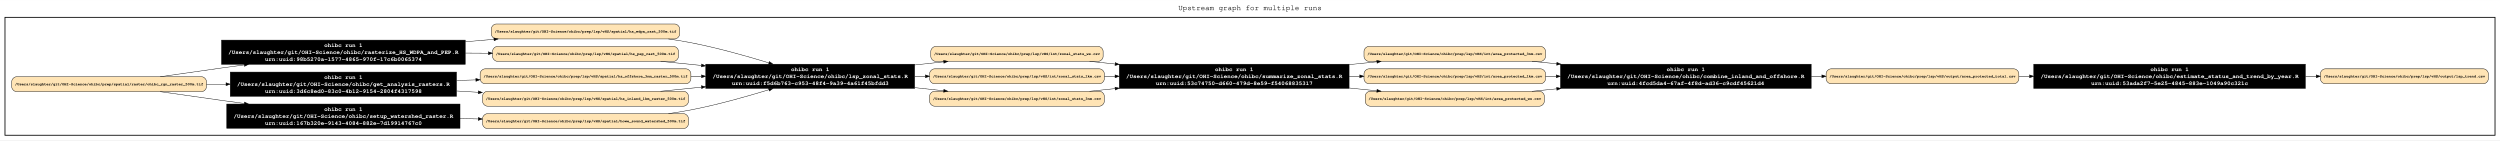
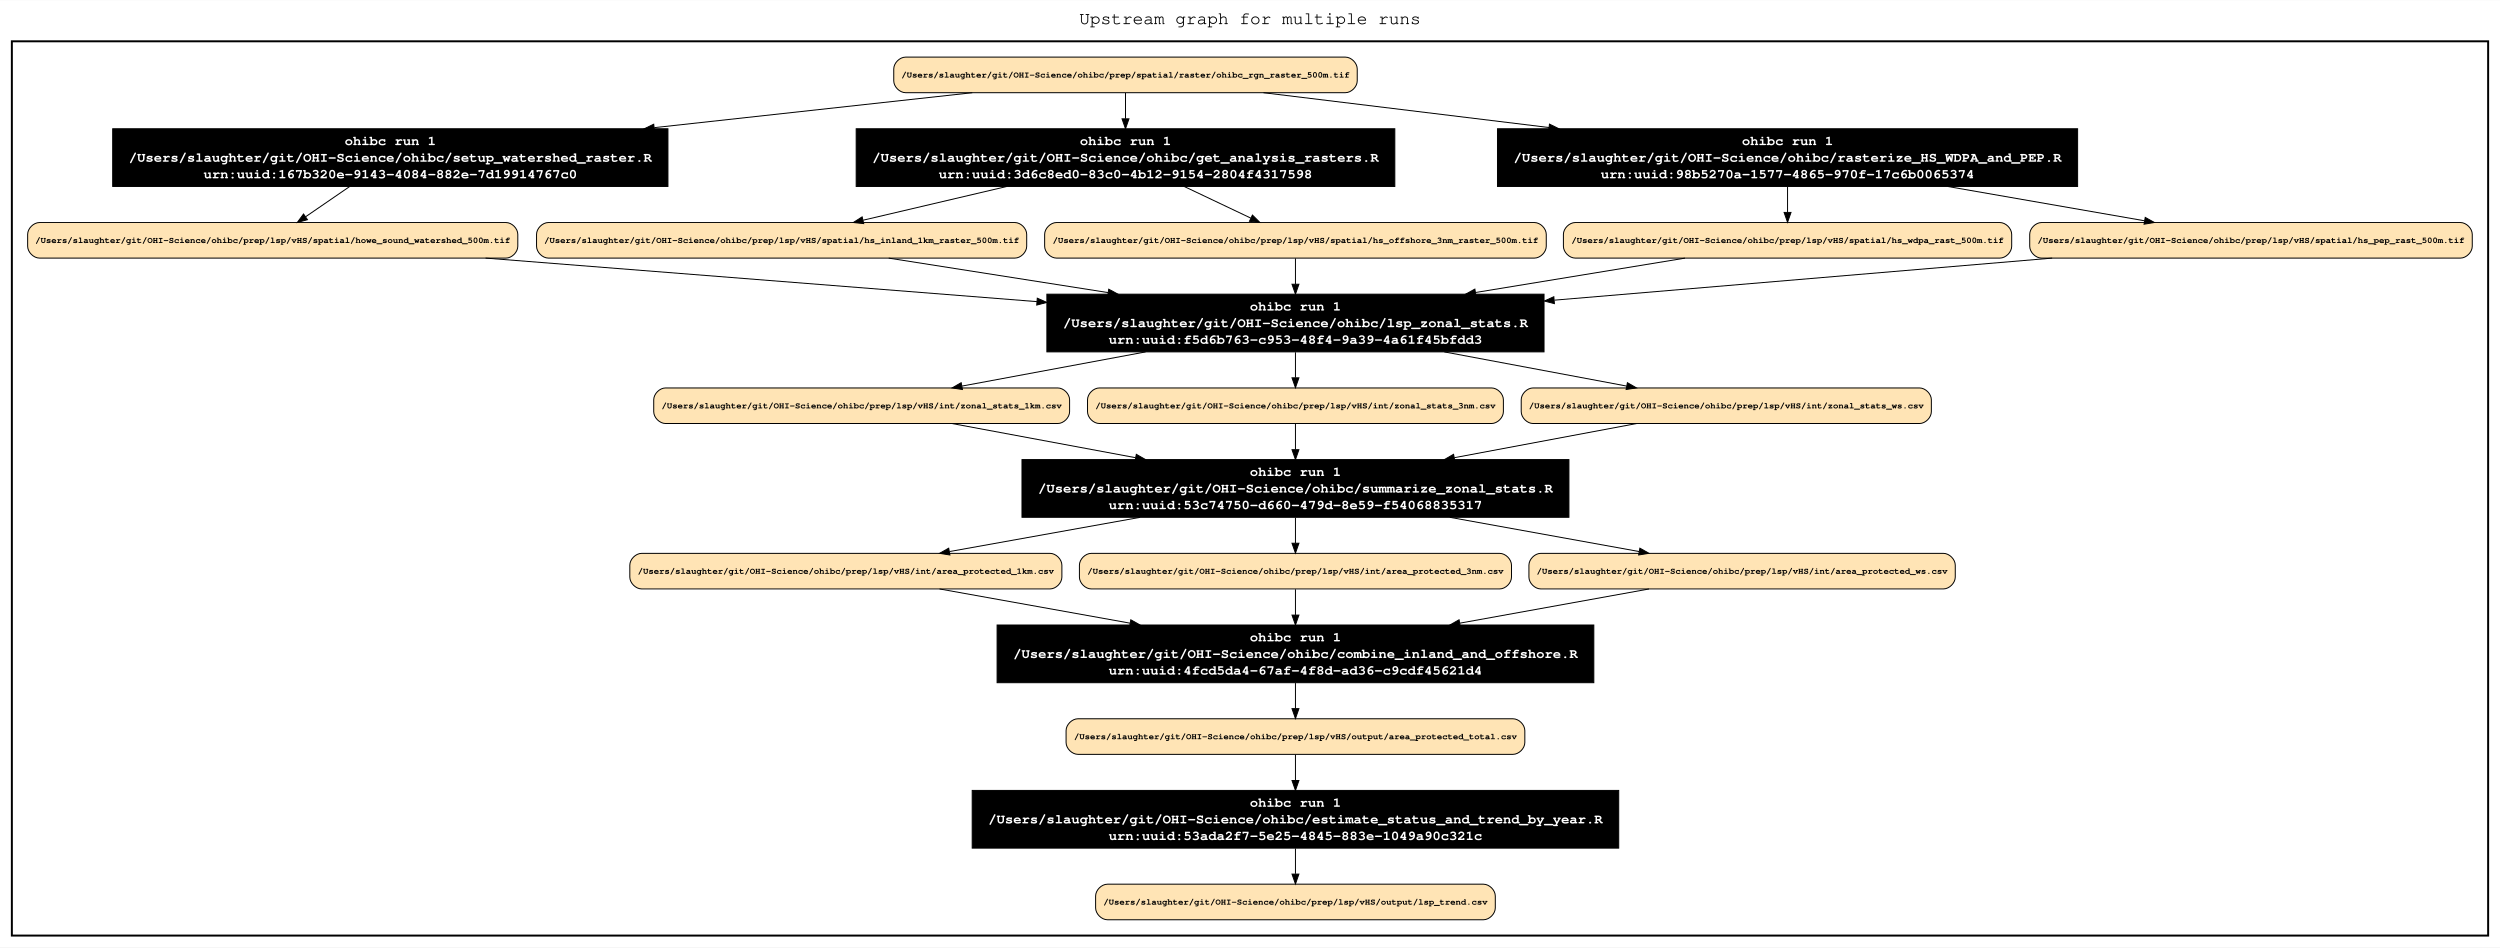
- <svg xmlns="http://www.w3.org/2000/svg" width="6022pt" height="338pt" viewBox="0.00 0.00 6021.69 337.60">
-   <g id="graph0" class="graph" transform="scale(1 1) rotate(0) translate(4 333.6)">
-     <polygon fill="white" stroke="none" points="-4,4 -4,-333.6 6017.69,-333.6 6017.69,4 -4,4" />
-     <text text-anchor="middle" x="3006.85" y="-309.4" font-family="Courier,monospace" font-size="18.00">Upstream graph for multiple runs</text>
+ <svg xmlns="http://www.w3.org/2000/svg" width="2530pt" height="959pt" viewBox="0.00 0.00 2530.00 958.60">
+   <g id="graph0" class="graph" transform="scale(1 1) rotate(0) translate(4 954.6)">
+     <polygon fill="white" stroke="none" points="-4,4 -4,-954.6 2526,-954.6 2526,4 -4,4" />
+     <text text-anchor="middle" x="1261" y="-930.4" font-family="Courier,monospace" font-size="18.00">Upstream graph for multiple runs</text>
    <g id="clust1" class="cluster">
-       <polygon fill="none" stroke="black" stroke-width="2" points="8,-8 8,-292 6005.69,-292 6005.69,-8 8,-8" />
+       <polygon fill="none" stroke="black" stroke-width="2" points="8,-8 8,-913 2514,-913 2514,-8 8,-8" />
    </g>
    <g id="clust2" class="cluster">
-       <polygon fill="none" stroke="white" stroke-width="2" points="16,-16 16,-284 5997.69,-284 5997.69,-16 16,-16" />
+       <polygon fill="none" stroke="white" stroke-width="2" points="16,-16 16,-905 2506,-905 2506,-16 16,-16" />
    </g>
    <g id="node1" class="node">
-       <polygon fill="black" stroke="black" points="3754.64,-120.8 3754.64,-179.2 4358.54,-179.2 4358.54,-120.8 3754.64,-120.8" />
-       <text text-anchor="middle" x="4056.59" y="-162.6" font-family="Courier,monospace" font-weight="bold" font-size="14.00" fill="white">ohibc run 1 </text>
-       <text text-anchor="middle" x="4056.59" y="-145.8" font-family="Courier,monospace" font-weight="bold" font-size="14.00" fill="white"> /Users/slaughter/git/OHI-Science/ohibc/combine_inland_and_offshore.R </text>
-       <text text-anchor="middle" x="4056.59" y="-129" font-family="Courier,monospace" font-weight="bold" font-size="14.00" fill="white"> urn:uuid:4fcd5da4-67af-4f8d-ad36-c9cdf45621d4</text>
+       <polygon fill="black" stroke="black" points="1005.05,-263.9 1005.05,-322.3 1608.95,-322.3 1608.95,-263.9 1005.05,-263.9" />
+       <text text-anchor="middle" x="1307" y="-305.7" font-family="Courier,monospace" font-weight="bold" font-size="14.00" fill="white">ohibc run 1 </text>
+       <text text-anchor="middle" x="1307" y="-288.9" font-family="Courier,monospace" font-weight="bold" font-size="14.00" fill="white"> /Users/slaughter/git/OHI-Science/ohibc/combine_inland_and_offshore.R </text>
+       <text text-anchor="middle" x="1307" y="-272.1" font-family="Courier,monospace" font-weight="bold" font-size="14.00" fill="white"> urn:uuid:4fcd5da4-67af-4f8d-ad36-c9cdf45621d4</text>
+     </g>
+     <g id="node16" class="node">
+       <path fill="#ffe4b5" stroke="black" d="M1527.13,-227.4C1527.13,-227.4 1086.87,-227.4 1086.87,-227.4 1080.87,-227.4 1074.87,-221.4 1074.87,-215.4 1074.87,-215.4 1074.87,-203.4 1074.87,-203.4 1074.87,-197.4 1080.87,-191.4 1086.87,-191.4 1086.87,-191.4 1527.13,-191.4 1527.13,-191.4 1533.13,-191.4 1539.13,-197.4 1539.13,-203.4 1539.13,-203.4 1539.13,-215.4 1539.13,-215.4 1539.13,-221.4 1533.13,-227.4 1527.13,-227.4" />
+       <text text-anchor="middle" x="1307" y="-206.7" font-family="Courier,monospace" font-weight="bold" font-size="9.00">/Users/slaughter/git/OHI-Science/ohibc/prep/lsp/vHS/output/area_protected_total.csv</text>
+     </g>
+     <g id="edge23" class="edge">
+       <path fill="none" stroke="black" d="M1307,-263.525C1307,-255.207 1307,-246.139 1307,-237.889" />
+       <polygon fill="black" stroke="black" points="1310.5,-237.645 1307,-227.645 1303.5,-237.645 1310.5,-237.645" />
+     </g>
+     <g id="node2" class="node">
+       <polygon fill="black" stroke="black" points="1030.24,-431.3 1030.24,-489.7 1583.76,-489.7 1583.76,-431.3 1030.24,-431.3" />
+       <text text-anchor="middle" x="1307" y="-473.1" font-family="Courier,monospace" font-weight="bold" font-size="14.00" fill="white">ohibc run 1 </text>
+       <text text-anchor="middle" x="1307" y="-456.3" font-family="Courier,monospace" font-weight="bold" font-size="14.00" fill="white"> /Users/slaughter/git/OHI-Science/ohibc/summarize_zonal_stats.R </text>
+       <text text-anchor="middle" x="1307" y="-439.5" font-family="Courier,monospace" font-weight="bold" font-size="14.00" fill="white"> urn:uuid:53c74750-d660-479d-8e59-f54068835317</text>
+     </g>
+     <g id="node11" class="node">
+       <path fill="#ffe4b5" stroke="black" d="M1058.63,-394.8C1058.63,-394.8 645.37,-394.8 645.37,-394.8 639.37,-394.8 633.37,-388.8 633.37,-382.8 633.37,-382.8 633.37,-370.8 633.37,-370.8 633.37,-364.8 639.37,-358.8 645.37,-358.8 645.37,-358.8 1058.63,-358.8 1058.63,-358.8 1064.63,-358.8 1070.63,-364.8 1070.63,-370.8 1070.63,-370.8 1070.63,-382.8 1070.63,-382.8 1070.63,-388.8 1064.63,-394.8 1058.63,-394.8" />
+       <text text-anchor="middle" x="852" y="-374.1" font-family="Courier,monospace" font-weight="bold" font-size="9.00">/Users/slaughter/git/OHI-Science/ohibc/prep/lsp/vHS/int/area_protected_1km.csv</text>
+     </g>
+     <g id="edge19" class="edge">
+       <path fill="none" stroke="black" d="M1149.78,-431.269C1086.05,-419.826 1014.16,-406.917 956.984,-396.651" />
+       <polygon fill="black" stroke="black" points="957.311,-393.154 946.85,-394.831 956.074,-400.044 957.311,-393.154" />
+     </g>
+     <g id="node17" class="node">
+       <path fill="#ffe4b5" stroke="black" d="M1513.63,-394.8C1513.63,-394.8 1100.37,-394.8 1100.37,-394.8 1094.37,-394.8 1088.37,-388.8 1088.37,-382.8 1088.37,-382.8 1088.37,-370.8 1088.37,-370.8 1088.37,-364.8 1094.37,-358.8 1100.37,-358.8 1100.37,-358.8 1513.63,-358.8 1513.63,-358.8 1519.63,-358.8 1525.63,-364.8 1525.63,-370.8 1525.63,-370.8 1525.63,-382.8 1525.63,-382.8 1525.63,-388.8 1519.63,-394.8 1513.63,-394.8" />
+       <text text-anchor="middle" x="1307" y="-374.1" font-family="Courier,monospace" font-weight="bold" font-size="9.00">/Users/slaughter/git/OHI-Science/ohibc/prep/lsp/vHS/int/area_protected_3nm.csv</text>
+     </g>
+     <g id="edge24" class="edge">
+       <path fill="none" stroke="black" d="M1307,-430.925C1307,-422.607 1307,-413.539 1307,-405.289" />
+       <polygon fill="black" stroke="black" points="1310.5,-405.045 1307,-395.045 1303.5,-405.045 1310.5,-405.045" />
    </g>
    <g id="node20" class="node">
-       <path fill="#ffe4b5" stroke="black" d="M4846.73,-168C4846.73,-168 4406.48,-168 4406.48,-168 4400.48,-168 4394.48,-162 4394.48,-156 4394.48,-156 4394.48,-144 4394.48,-144 4394.48,-138 4400.48,-132 4406.48,-132 4406.48,-132 4846.73,-132 4846.73,-132 4852.73,-132 4858.73,-138 4858.73,-144 4858.73,-144 4858.73,-156 4858.73,-156 4858.73,-162 4852.73,-168 4846.73,-168" />
-       <text text-anchor="middle" x="4626.6" y="-147.3" font-family="Courier,monospace" font-weight="bold" font-size="9.00">/Users/slaughter/git/OHI-Science/ohibc/prep/lsp/vHS/output/area_protected_total.csv</text>
+       <path fill="#ffe4b5" stroke="black" d="M1962.73,-394.8C1962.73,-394.8 1555.27,-394.8 1555.27,-394.8 1549.27,-394.8 1543.27,-388.8 1543.27,-382.8 1543.27,-382.8 1543.27,-370.8 1543.27,-370.8 1543.27,-364.8 1549.27,-358.8 1555.27,-358.8 1555.27,-358.8 1962.73,-358.8 1962.73,-358.8 1968.73,-358.8 1974.73,-364.8 1974.73,-370.8 1974.73,-370.8 1974.73,-382.8 1974.73,-382.8 1974.73,-388.8 1968.73,-394.8 1962.73,-394.8" />
+       <text text-anchor="middle" x="1759" y="-374.1" font-family="Courier,monospace" font-weight="bold" font-size="9.00">/Users/slaughter/git/OHI-Science/ohibc/prep/lsp/vHS/int/area_protected_ws.csv</text>
    </g>
    <g id="edge27" class="edge">
-       <path fill="none" stroke="black" d="M4358.64,-150C4367.15,-150 4375.63,-150 4384.06,-150" />
-       <polygon fill="black" stroke="black" points="4384.32,-153.5 4394.32,-150 4384.32,-146.5 4384.32,-153.5" />
-     </g>
-     <g id="node2" class="node">
-       <polygon fill="black" stroke="black" points="2692,-120.8 2692,-179.2 3245.51,-179.2 3245.51,-120.8 2692,-120.8" />
-       <text text-anchor="middle" x="2968.75" y="-162.6" font-family="Courier,monospace" font-weight="bold" font-size="14.00" fill="white">ohibc run 1 </text>
-       <text text-anchor="middle" x="2968.75" y="-145.8" font-family="Courier,monospace" font-weight="bold" font-size="14.00" fill="white"> /Users/slaughter/git/OHI-Science/ohibc/summarize_zonal_stats.R </text>
-       <text text-anchor="middle" x="2968.75" y="-129" font-family="Courier,monospace" font-weight="bold" font-size="14.00" fill="white"> urn:uuid:53c74750-d660-479d-8e59-f54068835317</text>
+       <path fill="none" stroke="black" d="M1463.19,-431.269C1526.5,-419.826 1597.91,-406.917 1654.71,-396.651" />
+       <polygon fill="black" stroke="black" points="1655.56,-400.054 1664.78,-394.831 1654.31,-393.166 1655.56,-400.054" />
+     </g>
+     <g id="node3" class="node">
+       <polygon fill="black" stroke="black" points="1055.44,-598.7 1055.44,-657.1 1558.56,-657.1 1558.56,-598.7 1055.44,-598.7" />
+       <text text-anchor="middle" x="1307" y="-640.5" font-family="Courier,monospace" font-weight="bold" font-size="14.00" fill="white">ohibc run 1 </text>
+       <text text-anchor="middle" x="1307" y="-623.7" font-family="Courier,monospace" font-weight="bold" font-size="14.00" fill="white"> /Users/slaughter/git/OHI-Science/ohibc/lsp_zonal_stats.R </text>
+       <text text-anchor="middle" x="1307" y="-606.9" font-family="Courier,monospace" font-weight="bold" font-size="14.00" fill="white"> urn:uuid:f5d6b763-c953-48f4-9a39-4a61f45bfdd3</text>
+     </g>
+     <g id="node13" class="node">
+       <path fill="#ffe4b5" stroke="black" d="M1066.43,-562.2C1066.43,-562.2 669.567,-562.2 669.567,-562.2 663.567,-562.2 657.567,-556.2 657.567,-550.2 657.567,-550.2 657.567,-538.2 657.567,-538.2 657.567,-532.2 663.567,-526.2 669.567,-526.2 669.567,-526.2 1066.43,-526.2 1066.43,-526.2 1072.43,-526.2 1078.43,-532.2 1078.43,-538.2 1078.43,-538.2 1078.43,-550.2 1078.43,-550.2 1078.43,-556.2 1072.43,-562.2 1066.43,-562.2" />
+       <text text-anchor="middle" x="868" y="-541.5" font-family="Courier,monospace" font-weight="bold" font-size="9.00">/Users/slaughter/git/OHI-Science/ohibc/prep/lsp/vHS/int/zonal_stats_1km.csv</text>
+     </g>
+     <g id="edge20" class="edge">
+       <path fill="none" stroke="black" d="M1155.31,-598.669C1093.95,-587.249 1024.74,-574.371 969.635,-564.115" />
+       <polygon fill="black" stroke="black" points="969.986,-560.62 959.514,-562.231 968.705,-567.502 969.986,-560.62" />
+     </g>
+     <g id="node18" class="node">
+       <path fill="#ffe4b5" stroke="black" d="M1505.43,-562.2C1505.43,-562.2 1108.57,-562.2 1108.57,-562.2 1102.57,-562.2 1096.57,-556.2 1096.57,-550.2 1096.57,-550.2 1096.57,-538.2 1096.57,-538.2 1096.57,-532.2 1102.57,-526.2 1108.57,-526.2 1108.57,-526.2 1505.43,-526.2 1505.43,-526.2 1511.43,-526.2 1517.43,-532.2 1517.43,-538.2 1517.43,-538.2 1517.43,-550.2 1517.43,-550.2 1517.43,-556.2 1511.43,-562.2 1505.43,-562.2" />
+       <text text-anchor="middle" x="1307" y="-541.5" font-family="Courier,monospace" font-weight="bold" font-size="9.00">/Users/slaughter/git/OHI-Science/ohibc/prep/lsp/vHS/int/zonal_stats_3nm.csv</text>
+     </g>
+     <g id="edge25" class="edge">
+       <path fill="none" stroke="black" d="M1307,-598.325C1307,-590.007 1307,-580.939 1307,-572.689" />
+       <polygon fill="black" stroke="black" points="1310.5,-572.445 1307,-562.445 1303.5,-572.445 1310.5,-572.445" />
+     </g>
+     <g id="node21" class="node">
+       <path fill="#ffe4b5" stroke="black" d="M1938.53,-562.2C1938.53,-562.2 1547.47,-562.2 1547.47,-562.2 1541.47,-562.2 1535.47,-556.2 1535.47,-550.2 1535.47,-550.2 1535.47,-538.2 1535.47,-538.2 1535.47,-532.2 1541.47,-526.2 1547.47,-526.2 1547.47,-526.2 1938.53,-526.2 1938.53,-526.2 1944.53,-526.2 1950.53,-532.2 1950.53,-538.2 1950.53,-538.2 1950.53,-550.2 1950.53,-550.2 1950.53,-556.2 1944.53,-562.2 1938.53,-562.2" />
+       <text text-anchor="middle" x="1743" y="-541.5" font-family="Courier,monospace" font-weight="bold" font-size="9.00">/Users/slaughter/git/OHI-Science/ohibc/prep/lsp/vHS/int/zonal_stats_ws.csv</text>
+     </g>
+     <g id="edge28" class="edge">
+       <path fill="none" stroke="black" d="M1457.66,-598.669C1518.6,-587.249 1587.33,-574.371 1642.06,-564.115" />
+       <polygon fill="black" stroke="black" points="1642.93,-567.513 1652.11,-562.231 1641.64,-560.633 1642.93,-567.513" />
+     </g>
+     <g id="node4" class="node">
+       <polygon fill="black" stroke="black" points="110.045,-766.1 110.045,-824.5 671.955,-824.5 671.955,-766.1 110.045,-766.1" />
+       <text text-anchor="middle" x="391" y="-807.9" font-family="Courier,monospace" font-weight="bold" font-size="14.00" fill="white">ohibc run 1 </text>
+       <text text-anchor="middle" x="391" y="-791.1" font-family="Courier,monospace" font-weight="bold" font-size="14.00" fill="white"> /Users/slaughter/git/OHI-Science/ohibc/setup_watershed_raster.R </text>
+       <text text-anchor="middle" x="391" y="-774.3" font-family="Courier,monospace" font-weight="bold" font-size="14.00" fill="white"> urn:uuid:167b320e-9143-4084-882e-7d19914767c0</text>
+     </g>
+     <g id="node19" class="node">
+       <path fill="#ffe4b5" stroke="black" d="M508.02,-729.6C508.02,-729.6 35.98,-729.6 35.98,-729.6 29.98,-729.6 23.98,-723.6 23.98,-717.6 23.98,-717.6 23.98,-705.6 23.98,-705.6 23.98,-699.6 29.98,-693.6 35.98,-693.6 35.98,-693.6 508.02,-693.6 508.02,-693.6 514.02,-693.6 520.02,-699.6 520.02,-705.6 520.02,-705.6 520.02,-717.6 520.02,-717.6 520.02,-723.6 514.02,-729.6 508.02,-729.6" />
+       <text text-anchor="middle" x="272" y="-708.9" font-family="Courier,monospace" font-weight="bold" font-size="9.00">/Users/slaughter/git/OHI-Science/ohibc/prep/lsp/vHS/spatial/howe_sound_watershed_500m.tif</text>
+     </g>
+     <g id="edge26" class="edge">
+       <path fill="none" stroke="black" d="M349.714,-765.955C335.149,-755.955 318.972,-744.849 305.166,-735.37" />
+       <polygon fill="black" stroke="black" points="307.136,-732.478 296.911,-729.703 303.174,-738.248 307.136,-732.478" />
+     </g>
+     <g id="node5" class="node">
+       <polygon fill="black" stroke="black" points="862.444,-766.1 862.444,-824.5 1407.56,-824.5 1407.56,-766.1 862.444,-766.1" />
+       <text text-anchor="middle" x="1135" y="-807.9" font-family="Courier,monospace" font-weight="bold" font-size="14.00" fill="white">ohibc run 1 </text>
+       <text text-anchor="middle" x="1135" y="-791.1" font-family="Courier,monospace" font-weight="bold" font-size="14.00" fill="white"> /Users/slaughter/git/OHI-Science/ohibc/get_analysis_rasters.R </text>
+       <text text-anchor="middle" x="1135" y="-774.3" font-family="Courier,monospace" font-weight="bold" font-size="14.00" fill="white"> urn:uuid:3d6c8ed0-83c0-4b12-9154-2804f4317598</text>
    </g>
    <g id="node10" class="node">
-       <path fill="#ffe4b5" stroke="black" d="M3703.8,-114C3703.8,-114 3296.34,-114 3296.34,-114 3290.34,-114 3284.34,-108 3284.34,-102 3284.34,-102 3284.34,-90 3284.34,-90 3284.34,-84 3290.34,-78 3296.34,-78 3296.34,-78 3703.8,-78 3703.8,-78 3709.8,-78 3715.8,-84 3715.8,-90 3715.8,-90 3715.8,-102 3715.8,-102 3715.8,-108 3709.8,-114 3703.8,-114" />
-       <text text-anchor="middle" x="3500.07" y="-93.3" font-family="Courier,monospace" font-weight="bold" font-size="9.00">/Users/slaughter/git/OHI-Science/ohibc/prep/lsp/vHS/int/area_protected_ws.csv</text>
+       <path fill="#ffe4b5" stroke="black" d="M1023.02,-729.6C1023.02,-729.6 550.98,-729.6 550.98,-729.6 544.98,-729.6 538.98,-723.6 538.98,-717.6 538.98,-717.6 538.98,-705.6 538.98,-705.6 538.98,-699.6 544.98,-693.6 550.98,-693.6 550.98,-693.6 1023.02,-693.6 1023.02,-693.6 1029.02,-693.6 1035.02,-699.6 1035.02,-705.6 1035.02,-705.6 1035.02,-717.6 1035.02,-717.6 1035.02,-723.6 1029.02,-729.6 1023.02,-729.6" />
+       <text text-anchor="middle" x="787" y="-708.9" font-family="Courier,monospace" font-weight="bold" font-size="9.00">/Users/slaughter/git/OHI-Science/ohibc/prep/lsp/vHS/spatial/hs_inland_1km_raster_500m.tif</text>
    </g>
    <g id="edge18" class="edge">
-       <path fill="none" stroke="black" d="M3245.65,-121.853C3268.18,-119.555 3290.6,-117.268 3312.26,-115.058" />
-       <polygon fill="black" stroke="black" points="3312.9,-118.512 3322.49,-114.015 3312.19,-111.548 3312.9,-118.512" />
-     </g>
-     <g id="node11" class="node">
-       <path fill="#ffe4b5" stroke="black" d="M3706.7,-168C3706.7,-168 3293.44,-168 3293.44,-168 3287.44,-168 3281.44,-162 3281.44,-156 3281.44,-156 3281.44,-144 3281.44,-144 3281.44,-138 3287.44,-132 3293.44,-132 3293.44,-132 3706.7,-132 3706.7,-132 3712.7,-132 3718.7,-138 3718.7,-144 3718.7,-144 3718.7,-156 3718.7,-156 3718.7,-162 3712.7,-168 3706.7,-168" />
-       <text text-anchor="middle" x="3500.07" y="-147.3" font-family="Courier,monospace" font-weight="bold" font-size="9.00">/Users/slaughter/git/OHI-Science/ohibc/prep/lsp/vHS/int/area_protected_1km.csv</text>
-     </g>
-     <g id="edge19" class="edge">
-       <path fill="none" stroke="black" d="M3245.65,-150C3254.13,-150 3262.59,-150 3270.99,-150" />
-       <polygon fill="black" stroke="black" points="3271.22,-153.5 3281.22,-150 3271.22,-146.5 3271.22,-153.5" />
-     </g>
-     <g id="node16" class="node">
-       <path fill="#ffe4b5" stroke="black" d="M3706.7,-222C3706.7,-222 3293.44,-222 3293.44,-222 3287.44,-222 3281.44,-216 3281.44,-210 3281.44,-210 3281.44,-198 3281.44,-198 3281.44,-192 3287.44,-186 3293.44,-186 3293.44,-186 3706.7,-186 3706.7,-186 3712.7,-186 3718.7,-192 3718.7,-198 3718.7,-198 3718.7,-210 3718.7,-210 3718.7,-216 3712.7,-222 3706.7,-222" />
-       <text text-anchor="middle" x="3500.07" y="-201.3" font-family="Courier,monospace" font-weight="bold" font-size="9.00">/Users/slaughter/git/OHI-Science/ohibc/prep/lsp/vHS/int/area_protected_3nm.csv</text>
-     </g>
-     <g id="edge23" class="edge">
-       <path fill="none" stroke="black" d="M3245.65,-178.147C3268.18,-180.445 3290.6,-182.732 3312.26,-184.942" />
-       <polygon fill="black" stroke="black" points="3312.19,-188.452 3322.49,-185.985 3312.9,-181.488 3312.19,-188.452" />
-     </g>
-     <g id="node3" class="node">
-       <polygon fill="black" stroke="black" points="1695.95,-120.8 1695.95,-179.2 2199.07,-179.2 2199.07,-120.8 1695.95,-120.8" />
-       <text text-anchor="middle" x="1947.51" y="-162.6" font-family="Courier,monospace" font-weight="bold" font-size="14.00" fill="white">ohibc run 1 </text>
-       <text text-anchor="middle" x="1947.51" y="-145.8" font-family="Courier,monospace" font-weight="bold" font-size="14.00" fill="white"> /Users/slaughter/git/OHI-Science/ohibc/lsp_zonal_stats.R </text>
-       <text text-anchor="middle" x="1947.51" y="-129" font-family="Courier,monospace" font-weight="bold" font-size="14.00" fill="white"> urn:uuid:f5d6b763-c953-48f4-9a39-4a61f45bfdd3</text>
+       <path fill="none" stroke="black" d="M1014.75,-766.069C966.816,-754.815 912.845,-742.145 869.478,-731.963" />
+       <polygon fill="black" stroke="black" points="870.08,-728.51 859.544,-729.631 868.48,-735.324 870.08,-728.51" />
+     </g>
+     <g id="node15" class="node">
+       <path fill="#ffe4b5" stroke="black" d="M1548.82,-729.6C1548.82,-729.6 1065.18,-729.6 1065.18,-729.6 1059.18,-729.6 1053.18,-723.6 1053.18,-717.6 1053.18,-717.6 1053.18,-705.6 1053.18,-705.6 1053.18,-699.6 1059.18,-693.6 1065.18,-693.6 1065.18,-693.6 1548.82,-693.6 1548.82,-693.6 1554.82,-693.6 1560.82,-699.6 1560.82,-705.6 1560.82,-705.6 1560.82,-717.6 1560.82,-717.6 1560.82,-723.6 1554.82,-729.6 1548.82,-729.6" />
+       <text text-anchor="middle" x="1307" y="-708.9" font-family="Courier,monospace" font-weight="bold" font-size="9.00">/Users/slaughter/git/OHI-Science/ohibc/prep/lsp/vHS/spatial/hs_offshore_3nm_raster_500m.tif</text>
+     </g>
+     <g id="edge22" class="edge">
+       <path fill="none" stroke="black" d="M1194.67,-765.955C1216.72,-755.483 1241.32,-743.799 1261.86,-734.04" />
+       <polygon fill="black" stroke="black" points="1263.46,-737.155 1270.99,-729.703 1260.46,-730.832 1263.46,-737.155" />
+     </g>
+     <g id="node6" class="node">
+       <polygon fill="black" stroke="black" points="1511.45,-766.1 1511.45,-824.5 2098.55,-824.5 2098.55,-766.1 1511.45,-766.1" />
+       <text text-anchor="middle" x="1805" y="-807.9" font-family="Courier,monospace" font-weight="bold" font-size="14.00" fill="white">ohibc run 1 </text>
+       <text text-anchor="middle" x="1805" y="-791.1" font-family="Courier,monospace" font-weight="bold" font-size="14.00" fill="white"> /Users/slaughter/git/OHI-Science/ohibc/rasterize_HS_WDPA_and_PEP.R </text>
+       <text text-anchor="middle" x="1805" y="-774.3" font-family="Courier,monospace" font-weight="bold" font-size="14.00" fill="white"> urn:uuid:98b5270a-1577-4865-970f-17c6b0065374</text>
+     </g>
+     <g id="node8" class="node">
+       <path fill="#ffe4b5" stroke="black" d="M2019.83,-729.6C2019.83,-729.6 1590.17,-729.6 1590.17,-729.6 1584.17,-729.6 1578.17,-723.6 1578.17,-717.6 1578.17,-717.6 1578.17,-705.6 1578.17,-705.6 1578.17,-699.6 1584.17,-693.6 1590.17,-693.6 1590.17,-693.6 2019.83,-693.6 2019.83,-693.6 2025.83,-693.6 2031.83,-699.6 2031.83,-705.6 2031.83,-705.6 2031.83,-717.6 2031.83,-717.6 2031.83,-723.6 2025.83,-729.6 2019.83,-729.6" />
+       <text text-anchor="middle" x="1805" y="-708.9" font-family="Courier,monospace" font-weight="bold" font-size="9.00">/Users/slaughter/git/OHI-Science/ohibc/prep/lsp/vHS/spatial/hs_wdpa_rast_500m.tif</text>
+     </g>
+     <g id="edge16" class="edge">
+       <path fill="none" stroke="black" d="M1805,-765.725C1805,-757.407 1805,-748.339 1805,-740.089" />
+       <polygon fill="black" stroke="black" points="1808.5,-739.845 1805,-729.845 1801.5,-739.845 1808.5,-739.845" />
+     </g>
+     <g id="node14" class="node">
+       <path fill="#ffe4b5" stroke="black" d="M2485.93,-729.6C2485.93,-729.6 2062.07,-729.6 2062.07,-729.6 2056.07,-729.6 2050.07,-723.6 2050.07,-717.6 2050.07,-717.6 2050.07,-705.6 2050.07,-705.6 2050.07,-699.6 2056.07,-693.6 2062.07,-693.6 2062.07,-693.6 2485.93,-693.6 2485.93,-693.6 2491.93,-693.6 2497.93,-699.6 2497.93,-705.6 2497.93,-705.6 2497.93,-717.6 2497.93,-717.6 2497.93,-723.6 2491.93,-729.6 2485.93,-729.6" />
+       <text text-anchor="middle" x="2274" y="-708.9" font-family="Courier,monospace" font-weight="bold" font-size="9.00">/Users/slaughter/git/OHI-Science/ohibc/prep/lsp/vHS/spatial/hs_pep_rast_500m.tif</text>
+     </g>
+     <g id="edge21" class="edge">
+       <path fill="none" stroke="black" d="M1967.06,-766.069C2032.89,-754.602 2107.16,-741.664 2166.15,-731.387" />
+       <polygon fill="black" stroke="black" points="2166.98,-734.796 2176.23,-729.631 2165.78,-727.899 2166.98,-734.796" />
+     </g>
+     <g id="node7" class="node">
+       <polygon fill="black" stroke="black" points="979.853,-96.5 979.853,-154.9 1634.15,-154.9 1634.15,-96.5 979.853,-96.5" />
+       <text text-anchor="middle" x="1307" y="-138.3" font-family="Courier,monospace" font-weight="bold" font-size="14.00" fill="white">ohibc run 1 </text>
+       <text text-anchor="middle" x="1307" y="-121.5" font-family="Courier,monospace" font-weight="bold" font-size="14.00" fill="white"> /Users/slaughter/git/OHI-Science/ohibc/estimate_status_and_trend_by_year.R </text>
+       <text text-anchor="middle" x="1307" y="-104.7" font-family="Courier,monospace" font-weight="bold" font-size="14.00" fill="white"> urn:uuid:53ada2f7-5e25-4845-883e-1049a90c321c</text>
    </g>
    <g id="node9" class="node">
-       <path fill="#ffe4b5" stroke="black" d="M2643.96,-114C2643.96,-114 2247.1,-114 2247.1,-114 2241.1,-114 2235.1,-108 2235.1,-102 2235.1,-102 2235.1,-90 2235.1,-90 2235.1,-84 2241.1,-78 2247.1,-78 2247.1,-78 2643.96,-78 2643.96,-78 2649.96,-78 2655.96,-84 2655.96,-90 2655.96,-90 2655.96,-102 2655.96,-102 2655.96,-108 2649.96,-114 2643.96,-114" />
-       <text text-anchor="middle" x="2445.53" y="-93.3" font-family="Courier,monospace" font-weight="bold" font-size="9.00">/Users/slaughter/git/OHI-Science/ohibc/prep/lsp/vHS/int/zonal_stats_3nm.csv</text>
+       <path fill="#ffe4b5" stroke="black" d="M1497.24,-60C1497.24,-60 1116.76,-60 1116.76,-60 1110.76,-60 1104.76,-54 1104.76,-48 1104.76,-48 1104.76,-36 1104.76,-36 1104.76,-30 1110.76,-24 1116.76,-24 1116.76,-24 1497.24,-24 1497.24,-24 1503.24,-24 1509.24,-30 1509.24,-36 1509.24,-36 1509.24,-48 1509.24,-48 1509.24,-54 1503.24,-60 1497.24,-60" />
+       <text text-anchor="middle" x="1307" y="-39.3" font-family="Courier,monospace" font-weight="bold" font-size="9.00">/Users/slaughter/git/OHI-Science/ohibc/prep/lsp/vHS/output/lsp_trend.csv</text>
    </g>
    <g id="edge17" class="edge">
-       <path fill="none" stroke="black" d="M2199.43,-122.684C2222.97,-120.12 2246.49,-117.56 2269.12,-115.097" />
-       <polygon fill="black" stroke="black" points="2269.54,-118.571 2279.1,-114.01 2268.78,-111.613 2269.54,-118.571" />
-     </g>
-     <g id="node17" class="node">
-       <path fill="#ffe4b5" stroke="black" d="M2643.96,-168C2643.96,-168 2247.1,-168 2247.1,-168 2241.1,-168 2235.1,-162 2235.1,-156 2235.1,-156 2235.1,-144 2235.1,-144 2235.1,-138 2241.1,-132 2247.1,-132 2247.1,-132 2643.96,-132 2643.96,-132 2649.96,-132 2655.96,-138 2655.96,-144 2655.96,-144 2655.96,-156 2655.96,-156 2655.96,-162 2649.96,-168 2643.96,-168" />
-       <text text-anchor="middle" x="2445.53" y="-147.3" font-family="Courier,monospace" font-weight="bold" font-size="9.00">/Users/slaughter/git/OHI-Science/ohibc/prep/lsp/vHS/int/zonal_stats_1km.csv</text>
-     </g>
-     <g id="edge24" class="edge">
-       <path fill="none" stroke="black" d="M2199.43,-150C2207.88,-150 2216.33,-150 2224.74,-150" />
-       <polygon fill="black" stroke="black" points="2224.97,-153.5 2234.97,-150 2224.97,-146.5 2224.97,-153.5" />
-     </g>
-     <g id="node19" class="node">
-       <path fill="#ffe4b5" stroke="black" d="M2641.07,-222C2641.07,-222 2250,-222 2250,-222 2244,-222 2238,-216 2238,-210 2238,-210 2238,-198 2238,-198 2238,-192 2244,-186 2250,-186 2250,-186 2641.07,-186 2641.07,-186 2647.07,-186 2653.07,-192 2653.07,-198 2653.07,-198 2653.07,-210 2653.07,-210 2653.07,-216 2647.07,-222 2641.07,-222" />
-       <text text-anchor="middle" x="2445.53" y="-201.3" font-family="Courier,monospace" font-weight="bold" font-size="9.00">/Users/slaughter/git/OHI-Science/ohibc/prep/lsp/vHS/int/zonal_stats_ws.csv</text>
-     </g>
-     <g id="edge26" class="edge">
-       <path fill="none" stroke="black" d="M2199.43,-177.316C2222.97,-179.88 2246.49,-182.44 2269.12,-184.903" />
-       <polygon fill="black" stroke="black" points="2268.78,-188.387 2279.1,-185.99 2269.54,-181.429 2268.78,-188.387" />
-     </g>
-     <g id="node4" class="node">
-       <polygon fill="black" stroke="black" points="542.122,-24.8 542.122,-83.2 1104.03,-83.2 1104.03,-24.8 542.122,-24.8" />
-       <text text-anchor="middle" x="823.077" y="-66.6" font-family="Courier,monospace" font-weight="bold" font-size="14.00" fill="white">ohibc run 1 </text>
-       <text text-anchor="middle" x="823.077" y="-49.8" font-family="Courier,monospace" font-weight="bold" font-size="14.00" fill="white"> /Users/slaughter/git/OHI-Science/ohibc/setup_watershed_raster.R </text>
-       <text text-anchor="middle" x="823.077" y="-33" font-family="Courier,monospace" font-weight="bold" font-size="14.00" fill="white"> urn:uuid:167b320e-9143-4084-882e-7d19914767c0</text>
-     </g>
-     <g id="node18" class="node">
-       <path fill="#ffe4b5" stroke="black" d="M1642.31,-60C1642.31,-60 1170.27,-60 1170.27,-60 1164.27,-60 1158.27,-54 1158.27,-48 1158.27,-48 1158.27,-36 1158.27,-36 1158.27,-30 1164.27,-24 1170.27,-24 1170.27,-24 1642.31,-24 1642.31,-24 1648.31,-24 1654.31,-30 1654.31,-36 1654.31,-36 1654.31,-48 1654.31,-48 1654.31,-54 1648.31,-60 1642.31,-60" />
-       <text text-anchor="middle" x="1406.29" y="-39.3" font-family="Courier,monospace" font-weight="bold" font-size="9.00">/Users/slaughter/git/OHI-Science/ohibc/prep/lsp/vHS/spatial/howe_sound_watershed_500m.tif</text>
-     </g>
-     <g id="edge25" class="edge">
-       <path fill="none" stroke="black" d="M1104.04,-48.22C1118.68,-47.917 1133.35,-47.615 1147.91,-47.314" />
-       <polygon fill="black" stroke="black" points="1148.05,-50.812 1157.97,-47.106 1147.9,-43.813 1148.05,-50.812" />
-     </g>
-     <g id="node5" class="node">
-       <polygon fill="black" stroke="black" points="550.521,-101.8 550.521,-160.2 1095.63,-160.2 1095.63,-101.8 550.521,-101.8" />
-       <text text-anchor="middle" x="823.077" y="-143.6" font-family="Courier,monospace" font-weight="bold" font-size="14.00" fill="white">ohibc run 1 </text>
-       <text text-anchor="middle" x="823.077" y="-126.8" font-family="Courier,monospace" font-weight="bold" font-size="14.00" fill="white"> /Users/slaughter/git/OHI-Science/ohibc/get_analysis_rasters.R </text>
-       <text text-anchor="middle" x="823.077" y="-110" font-family="Courier,monospace" font-weight="bold" font-size="14.00" fill="white"> urn:uuid:3d6c8ed0-83c0-4b12-9154-2804f4317598</text>
-     </g>
-     <g id="node8" class="node">
-       <path fill="#ffe4b5" stroke="black" d="M1642.31,-114C1642.31,-114 1170.27,-114 1170.27,-114 1164.27,-114 1158.27,-108 1158.27,-102 1158.27,-102 1158.27,-90 1158.27,-90 1158.27,-84 1164.27,-78 1170.27,-78 1170.27,-78 1642.31,-78 1642.31,-78 1648.31,-78 1654.31,-84 1654.31,-90 1654.31,-90 1654.31,-102 1654.31,-102 1654.31,-108 1648.31,-114 1642.31,-114" />
-       <text text-anchor="middle" x="1406.29" y="-93.3" font-family="Courier,monospace" font-weight="bold" font-size="9.00">/Users/slaughter/git/OHI-Science/ohibc/prep/lsp/vHS/spatial/hs_inland_1km_raster_500m.tif</text>
-     </g>
-     <g id="edge16" class="edge">
-       <path fill="none" stroke="black" d="M1095.96,-114.627C1113.25,-113.586 1130.63,-112.54 1147.85,-111.503" />
-       <polygon fill="black" stroke="black" points="1148.19,-114.988 1157.97,-110.894 1147.77,-108.001 1148.19,-114.988" />
-     </g>
-     <g id="node14" class="node">
-       <path fill="#ffe4b5" stroke="black" d="M1648.11,-168C1648.11,-168 1164.47,-168 1164.47,-168 1158.47,-168 1152.47,-162 1152.47,-156 1152.47,-156 1152.47,-144 1152.47,-144 1152.47,-138 1158.47,-132 1164.47,-132 1164.47,-132 1648.11,-132 1648.11,-132 1654.11,-132 1660.11,-138 1660.11,-144 1660.11,-144 1660.11,-156 1660.11,-156 1660.11,-162 1654.11,-168 1648.11,-168" />
-       <text text-anchor="middle" x="1406.29" y="-147.3" font-family="Courier,monospace" font-weight="bold" font-size="9.00">/Users/slaughter/git/OHI-Science/ohibc/prep/lsp/vHS/spatial/hs_offshore_3nm_raster_500m.tif</text>
-     </g>
-     <g id="edge21" class="edge">
-       <path fill="none" stroke="black" d="M1095.96,-139.888C1111.35,-140.391 1126.81,-140.897 1142.17,-141.399" />
-       <polygon fill="black" stroke="black" points="1142.14,-144.899 1152.24,-141.728 1142.36,-137.903 1142.14,-144.899" />
-     </g>
-     <g id="node6" class="node">
-       <polygon fill="black" stroke="black" points="529.524,-178.8 529.524,-237.2 1116.63,-237.2 1116.63,-178.8 529.524,-178.8" />
-       <text text-anchor="middle" x="823.077" y="-220.6" font-family="Courier,monospace" font-weight="bold" font-size="14.00" fill="white">ohibc run 1 </text>
-       <text text-anchor="middle" x="823.077" y="-203.8" font-family="Courier,monospace" font-weight="bold" font-size="14.00" fill="white"> /Users/slaughter/git/OHI-Science/ohibc/rasterize_HS_WDPA_and_PEP.R </text>
-       <text text-anchor="middle" x="823.077" y="-187" font-family="Courier,monospace" font-weight="bold" font-size="14.00" fill="white"> urn:uuid:98b5270a-1577-4865-970f-17c6b0065374</text>
-     </g>
-     <g id="node15" class="node">
-       <path fill="#ffe4b5" stroke="black" d="M1618.22,-222C1618.22,-222 1194.36,-222 1194.36,-222 1188.36,-222 1182.36,-216 1182.36,-210 1182.36,-210 1182.36,-198 1182.36,-198 1182.36,-192 1188.36,-186 1194.36,-186 1194.36,-186 1618.22,-186 1618.22,-186 1624.22,-186 1630.22,-192 1630.22,-198 1630.22,-198 1630.22,-210 1630.22,-210 1630.22,-216 1624.22,-222 1618.22,-222" />
-       <text text-anchor="middle" x="1406.29" y="-201.3" font-family="Courier,monospace" font-weight="bold" font-size="9.00">/Users/slaughter/git/OHI-Science/ohibc/prep/lsp/vHS/spatial/hs_pep_rast_500m.tif</text>
-     </g>
-     <g id="edge22" class="edge">
-       <path fill="none" stroke="black" d="M1116.81,-205.985C1135.4,-205.857 1153.97,-205.73 1172.23,-205.604" />
-       <polygon fill="black" stroke="black" points="1172.36,-209.103 1182.34,-205.534 1172.31,-202.103 1172.36,-209.103" />
-     </g>
-     <g id="node21" class="node">
-       <path fill="#ffe4b5" stroke="black" d="M1621.12,-276C1621.12,-276 1191.46,-276 1191.46,-276 1185.46,-276 1179.46,-270 1179.46,-264 1179.46,-264 1179.46,-252 1179.46,-252 1179.46,-246 1185.46,-240 1191.46,-240 1191.46,-240 1621.12,-240 1621.12,-240 1627.12,-240 1633.12,-246 1633.12,-252 1633.12,-252 1633.12,-264 1633.12,-264 1633.12,-270 1627.12,-276 1621.12,-276" />
-       <text text-anchor="middle" x="1406.29" y="-255.3" font-family="Courier,monospace" font-weight="bold" font-size="9.00">/Users/slaughter/git/OHI-Science/ohibc/prep/lsp/vHS/spatial/hs_wdpa_rast_500m.tif</text>
-     </g>
-     <g id="edge28" class="edge">
-       <path fill="none" stroke="black" d="M1116.81,-233.183C1140.06,-235.183 1163.29,-237.181 1185.9,-239.127" />
-       <polygon fill="black" stroke="black" points="1185.64,-242.617 1195.9,-239.987 1186.24,-235.643 1185.64,-242.617" />
-     </g>
-     <g id="node7" class="node">
-       <polygon fill="black" stroke="black" points="4894.67,-120.8 4894.67,-179.2 5548.96,-179.2 5548.96,-120.8 4894.67,-120.8" />
-       <text text-anchor="middle" x="5221.81" y="-162.6" font-family="Courier,monospace" font-weight="bold" font-size="14.00" fill="white">ohibc run 1 </text>
-       <text text-anchor="middle" x="5221.81" y="-145.8" font-family="Courier,monospace" font-weight="bold" font-size="14.00" fill="white"> /Users/slaughter/git/OHI-Science/ohibc/estimate_status_and_trend_by_year.R </text>
-       <text text-anchor="middle" x="5221.81" y="-129" font-family="Courier,monospace" font-weight="bold" font-size="14.00" fill="white"> urn:uuid:53ada2f7-5e25-4845-883e-1049a90c321c</text>
-     </g>
-     <g id="node13" class="node">
-       <path fill="#ffe4b5" stroke="black" d="M5977.56,-168C5977.56,-168 5597.09,-168 5597.09,-168 5591.09,-168 5585.09,-162 5585.09,-156 5585.09,-156 5585.09,-144 5585.09,-144 5585.09,-138 5591.09,-132 5597.09,-132 5597.09,-132 5977.56,-132 5977.56,-132 5983.56,-132 5989.56,-138 5989.56,-144 5989.56,-144 5989.56,-156 5989.56,-156 5989.56,-162 5983.56,-168 5977.56,-168" />
-       <text text-anchor="middle" x="5787.33" y="-147.3" font-family="Courier,monospace" font-weight="bold" font-size="9.00">/Users/slaughter/git/OHI-Science/ohibc/prep/lsp/vHS/output/lsp_trend.csv</text>
-     </g>
-     <g id="edge20" class="edge">
-       <path fill="none" stroke="black" d="M5548.98,-150C5557.73,-150 5566.42,-150 5575.01,-150" />
-       <polygon fill="black" stroke="black" points="5575.05,-153.5 5585.05,-150 5575.05,-146.5 5575.05,-153.5" />
+       <path fill="none" stroke="black" d="M1307,-96.125C1307,-87.807 1307,-78.739 1307,-70.489" />
+       <polygon fill="black" stroke="black" points="1310.5,-70.245 1307,-60.245 1303.5,-70.245 1310.5,-70.245" />
+     </g>
+     <g id="edge14" class="edge">
+       <path fill="none" stroke="black" d="M1701.21,-693.572C1639.95,-683.523 1560.67,-670.517 1489.29,-658.806" />
+       <polygon fill="black" stroke="black" points="1489.71,-655.328 1479.27,-657.162 1488.57,-662.235 1489.71,-655.328" />
+     </g>
+     <g id="edge15" class="edge">
+       <path fill="none" stroke="black" d="M895.376,-693.572C959.541,-683.491 1042.64,-670.434 1117.36,-658.695" />
+       <polygon fill="black" stroke="black" points="1118.04,-662.132 1127.37,-657.122 1116.95,-655.217 1118.04,-662.132" />
+     </g>
+     <g id="edge1" class="edge">
+       <path fill="none" stroke="black" d="M946.829,-358.772C1002.57,-348.764 1074.64,-335.823 1139.65,-324.15" />
+       <polygon fill="black" stroke="black" points="1140.38,-327.575 1149.6,-322.362 1139.14,-320.685 1140.38,-327.575" />
+     </g>
+     <g id="node12" class="node">
+       <path fill="#ffe4b5" stroke="black" d="M1357.52,-897C1357.52,-897 912.475,-897 912.475,-897 906.475,-897 900.475,-891 900.475,-885 900.475,-885 900.475,-873 900.475,-873 900.475,-867 906.475,-861 912.475,-861 912.475,-861 1357.52,-861 1357.52,-861 1363.52,-861 1369.52,-867 1369.52,-873 1369.52,-873 1369.52,-885 1369.52,-885 1369.52,-891 1363.52,-897 1357.52,-897" />
+       <text text-anchor="middle" x="1135" y="-876.3" font-family="Courier,monospace" font-weight="bold" font-size="9.00">/Users/slaughter/git/OHI-Science/ohibc/prep/spatial/raster/ohibc_rgn_raster_500m.tif</text>
+     </g>
+     <g id="edge4" class="edge">
+       <path fill="none" stroke="black" d="M979.939,-860.972C886.916,-850.757 766.073,-837.487 658.079,-825.628" />
+       <polygon fill="black" stroke="black" points="658.326,-822.135 648.003,-824.522 657.562,-829.093 658.326,-822.135" />
+     </g>
+     <g id="edge3" class="edge">
+       <path fill="none" stroke="black" d="M1135,-860.674C1135,-853.05 1135,-843.769 1135,-834.654" />
+       <polygon fill="black" stroke="black" points="1138.5,-834.531 1135,-824.531 1131.5,-834.531 1138.5,-834.531" />
+     </g>
+     <g id="edge2" class="edge">
+       <path fill="none" stroke="black" d="M1274.64,-860.972C1358.16,-850.788 1466.58,-837.568 1563.6,-825.736" />
+       <polygon fill="black" stroke="black" points="1564.06,-829.207 1573.56,-824.522 1563.21,-822.258 1564.06,-829.207" />
+     </g>
+     <g id="edge5" class="edge">
+       <path fill="none" stroke="black" d="M959.494,-526.172C1013.16,-516.185 1082.52,-503.276 1145.15,-491.622" />
+       <polygon fill="black" stroke="black" points="1145.95,-495.033 1155.14,-489.762 1144.67,-488.151 1145.95,-495.033" />
+     </g>
+     <g id="edge6" class="edge">
+       <path fill="none" stroke="black" d="M2072.76,-693.597C1926.67,-681.255 1727.69,-664.443 1569.18,-651.051" />
+       <polygon fill="black" stroke="black" points="1569.06,-647.528 1558.8,-650.174 1568.47,-654.503 1569.06,-647.528" />
+     </g>
+     <g id="edge7" class="edge">
+       <path fill="none" stroke="black" d="M1307,-693.274C1307,-685.65 1307,-676.369 1307,-667.254" />
+       <polygon fill="black" stroke="black" points="1310.5,-667.131 1307,-657.131 1303.5,-667.131 1310.5,-667.131" />
+     </g>
+     <g id="edge8" class="edge">
+       <path fill="none" stroke="black" d="M1307,-191.074C1307,-183.45 1307,-174.169 1307,-165.054" />
+       <polygon fill="black" stroke="black" points="1310.5,-164.931 1307,-154.931 1303.5,-164.931 1310.5,-164.931" />
    </g>
    <g id="edge9" class="edge">
-       <path fill="none" stroke="black" d="M1587.21,-114.019C1618.72,-117.174 1652.06,-120.513 1685.24,-123.835" />
-       <polygon fill="black" stroke="black" points="1685.23,-127.352 1695.53,-124.866 1685.93,-120.387 1685.23,-127.352" />
+       <path fill="none" stroke="black" d="M1307,-358.474C1307,-350.85 1307,-341.569 1307,-332.454" />
+       <polygon fill="black" stroke="black" points="1310.5,-332.331 1307,-322.331 1303.5,-332.331 1310.5,-332.331" />
    </g>
    <g id="edge10" class="edge">
-       <path fill="none" stroke="black" d="M2620.45,-114.019C2640.39,-116.084 2661.09,-118.228 2682,-120.395" />
-       <polygon fill="black" stroke="black" points="2681.65,-123.877 2691.95,-121.426 2682.37,-116.914 2681.65,-123.877" />
-     </g>
-     <g id="edge15" class="edge">
-       <path fill="none" stroke="black" d="M3686.11,-114.019C3705.46,-115.903 3725.49,-117.854 3745.75,-119.827" />
-       <polygon fill="black" stroke="black" points="3745.42,-123.312 3755.72,-120.798 3746.1,-116.345 3745.42,-123.312" />
-     </g>
-     <g id="edge14" class="edge">
-       <path fill="none" stroke="black" d="M3718.64,-150C3727.15,-150 3735.73,-150 3744.36,-150" />
-       <polygon fill="black" stroke="black" points="3744.51,-153.5 3754.51,-150 3744.51,-146.5 3744.51,-153.5" />
-     </g>
-     <g id="node12" class="node">
-       <path fill="#ffe4b5" stroke="black" d="M481.287,-149C481.287,-149 36.238,-149 36.238,-149 30.238,-149 24.238,-143 24.238,-137 24.238,-137 24.238,-125 24.238,-125 24.238,-119 30.238,-113 36.238,-113 36.238,-113 481.287,-113 481.287,-113 487.287,-113 493.287,-119 493.287,-125 493.287,-125 493.287,-137 493.287,-137 493.287,-143 487.287,-149 481.287,-149" />
-       <text text-anchor="middle" x="258.762" y="-128.3" font-family="Courier,monospace" font-weight="bold" font-size="9.00">/Users/slaughter/git/OHI-Science/ohibc/prep/spatial/raster/ohibc_rgn_raster_500m.tif</text>
+       <path fill="none" stroke="black" d="M1307,-525.874C1307,-518.25 1307,-508.969 1307,-499.854" />
+       <polygon fill="black" stroke="black" points="1310.5,-499.731 1307,-489.731 1303.5,-499.731 1310.5,-499.731" />
+     </g>
+     <g id="edge11" class="edge">
+       <path fill="none" stroke="black" d="M487.395,-693.597C649.661,-680.788 872.907,-663.166 1045.43,-649.547" />
+       <polygon fill="black" stroke="black" points="1045.73,-653.035 1055.42,-648.759 1045.18,-646.057 1045.73,-653.035" />
+     </g>
+     <g id="edge12" class="edge">
+       <path fill="none" stroke="black" d="M1664.8,-358.772C1609.43,-348.764 1537.83,-335.823 1473.25,-324.15" />
+       <polygon fill="black" stroke="black" points="1473.82,-320.697 1463.36,-322.362 1472.58,-327.585 1473.82,-320.697" />
    </g>
    <g id="edge13" class="edge">
-       <path fill="none" stroke="black" d="M381.913,-112.96C428.136,-106.234 481.237,-98.626 529.524,-92 547.374,-89.551 565.842,-87.057 584.422,-84.577" />
-       <polygon fill="black" stroke="black" points="584.997,-88.031 594.448,-83.242 584.073,-81.093 584.997,-88.031" />
-     </g>
-     <g id="edge12" class="edge">
-       <path fill="none" stroke="black" d="M493.349,-131C508.82,-131 524.488,-131 540.16,-131" />
-       <polygon fill="black" stroke="black" points="540.456,-134.5 550.456,-131 540.456,-127.5 540.456,-134.5" />
-     </g>
-     <g id="edge11" class="edge">
-       <path fill="none" stroke="black" d="M381.913,-149.04C428.136,-155.766 481.237,-163.374 529.524,-170 547.374,-172.449 565.842,-174.943 584.422,-177.423" />
-       <polygon fill="black" stroke="black" points="584.073,-180.907 594.448,-178.758 584.997,-173.968 584.073,-180.907" />
-     </g>
-     <g id="edge2" class="edge">
-       <path fill="none" stroke="black" d="M1660.32,-150C1668.68,-150 1677.07,-150 1685.45,-150" />
-       <polygon fill="black" stroke="black" points="1685.65,-153.5 1695.65,-150 1685.65,-146.5 1685.65,-153.5" />
-     </g>
-     <g id="edge1" class="edge">
-       <path fill="none" stroke="black" d="M1587.21,-185.981C1618.72,-182.826 1652.06,-179.487 1685.24,-176.165" />
-       <polygon fill="black" stroke="black" points="1685.93,-179.613 1695.53,-175.134 1685.23,-172.648 1685.93,-179.613" />
-     </g>
-     <g id="edge3" class="edge">
-       <path fill="none" stroke="black" d="M3686.11,-185.981C3705.46,-184.097 3725.49,-182.146 3745.75,-180.173" />
-       <polygon fill="black" stroke="black" points="3746.1,-183.655 3755.72,-179.202 3745.42,-176.688 3746.1,-183.655" />
-     </g>
-     <g id="edge5" class="edge">
-       <path fill="none" stroke="black" d="M2656.28,-150C2664.72,-150 2673.23,-150 2681.78,-150" />
-       <polygon fill="black" stroke="black" points="2681.83,-153.5 2691.83,-150 2681.83,-146.5 2681.83,-153.5" />
-     </g>
-     <g id="edge4" class="edge">
-       <path fill="none" stroke="black" d="M1606.03,-60.026C1624.32,-62.652 1642.51,-65.63 1659.95,-69 1723.39,-81.266 1793.2,-100.864 1848.03,-117.71" />
-       <polygon fill="black" stroke="black" points="1847.15,-121.102 1857.74,-120.713 1849.22,-114.415 1847.15,-121.102" />
-     </g>
-     <g id="edge6" class="edge">
-       <path fill="none" stroke="black" d="M2620.45,-185.981C2640.39,-183.916 2661.09,-181.772 2682,-179.605" />
-       <polygon fill="black" stroke="black" points="2682.37,-183.086 2691.95,-178.574 2681.65,-176.123 2682.37,-183.086" />
-     </g>
-     <g id="edge7" class="edge">
-       <path fill="none" stroke="black" d="M4859.08,-150C4867.49,-150 4875.98,-150 4884.51,-150" />
-       <polygon fill="black" stroke="black" points="4884.54,-153.5 4894.54,-150 4884.54,-146.5 4884.54,-153.5" />
-     </g>
-     <g id="edge8" class="edge">
-       <path fill="none" stroke="black" d="M1606.03,-239.974C1624.32,-237.348 1642.51,-234.37 1659.95,-231 1723.39,-218.734 1793.2,-199.136 1848.03,-182.29" />
-       <polygon fill="black" stroke="black" points="1849.22,-185.585 1857.74,-179.287 1847.15,-178.898 1849.22,-185.585" />
+       <path fill="none" stroke="black" d="M1652.13,-526.172C1598.83,-516.185 1529.94,-503.276 1467.75,-491.622" />
+       <polygon fill="black" stroke="black" points="1468.3,-488.164 1457.83,-489.762 1467.01,-495.044 1468.3,-488.164" />
    </g>
  </g>
</svg>
